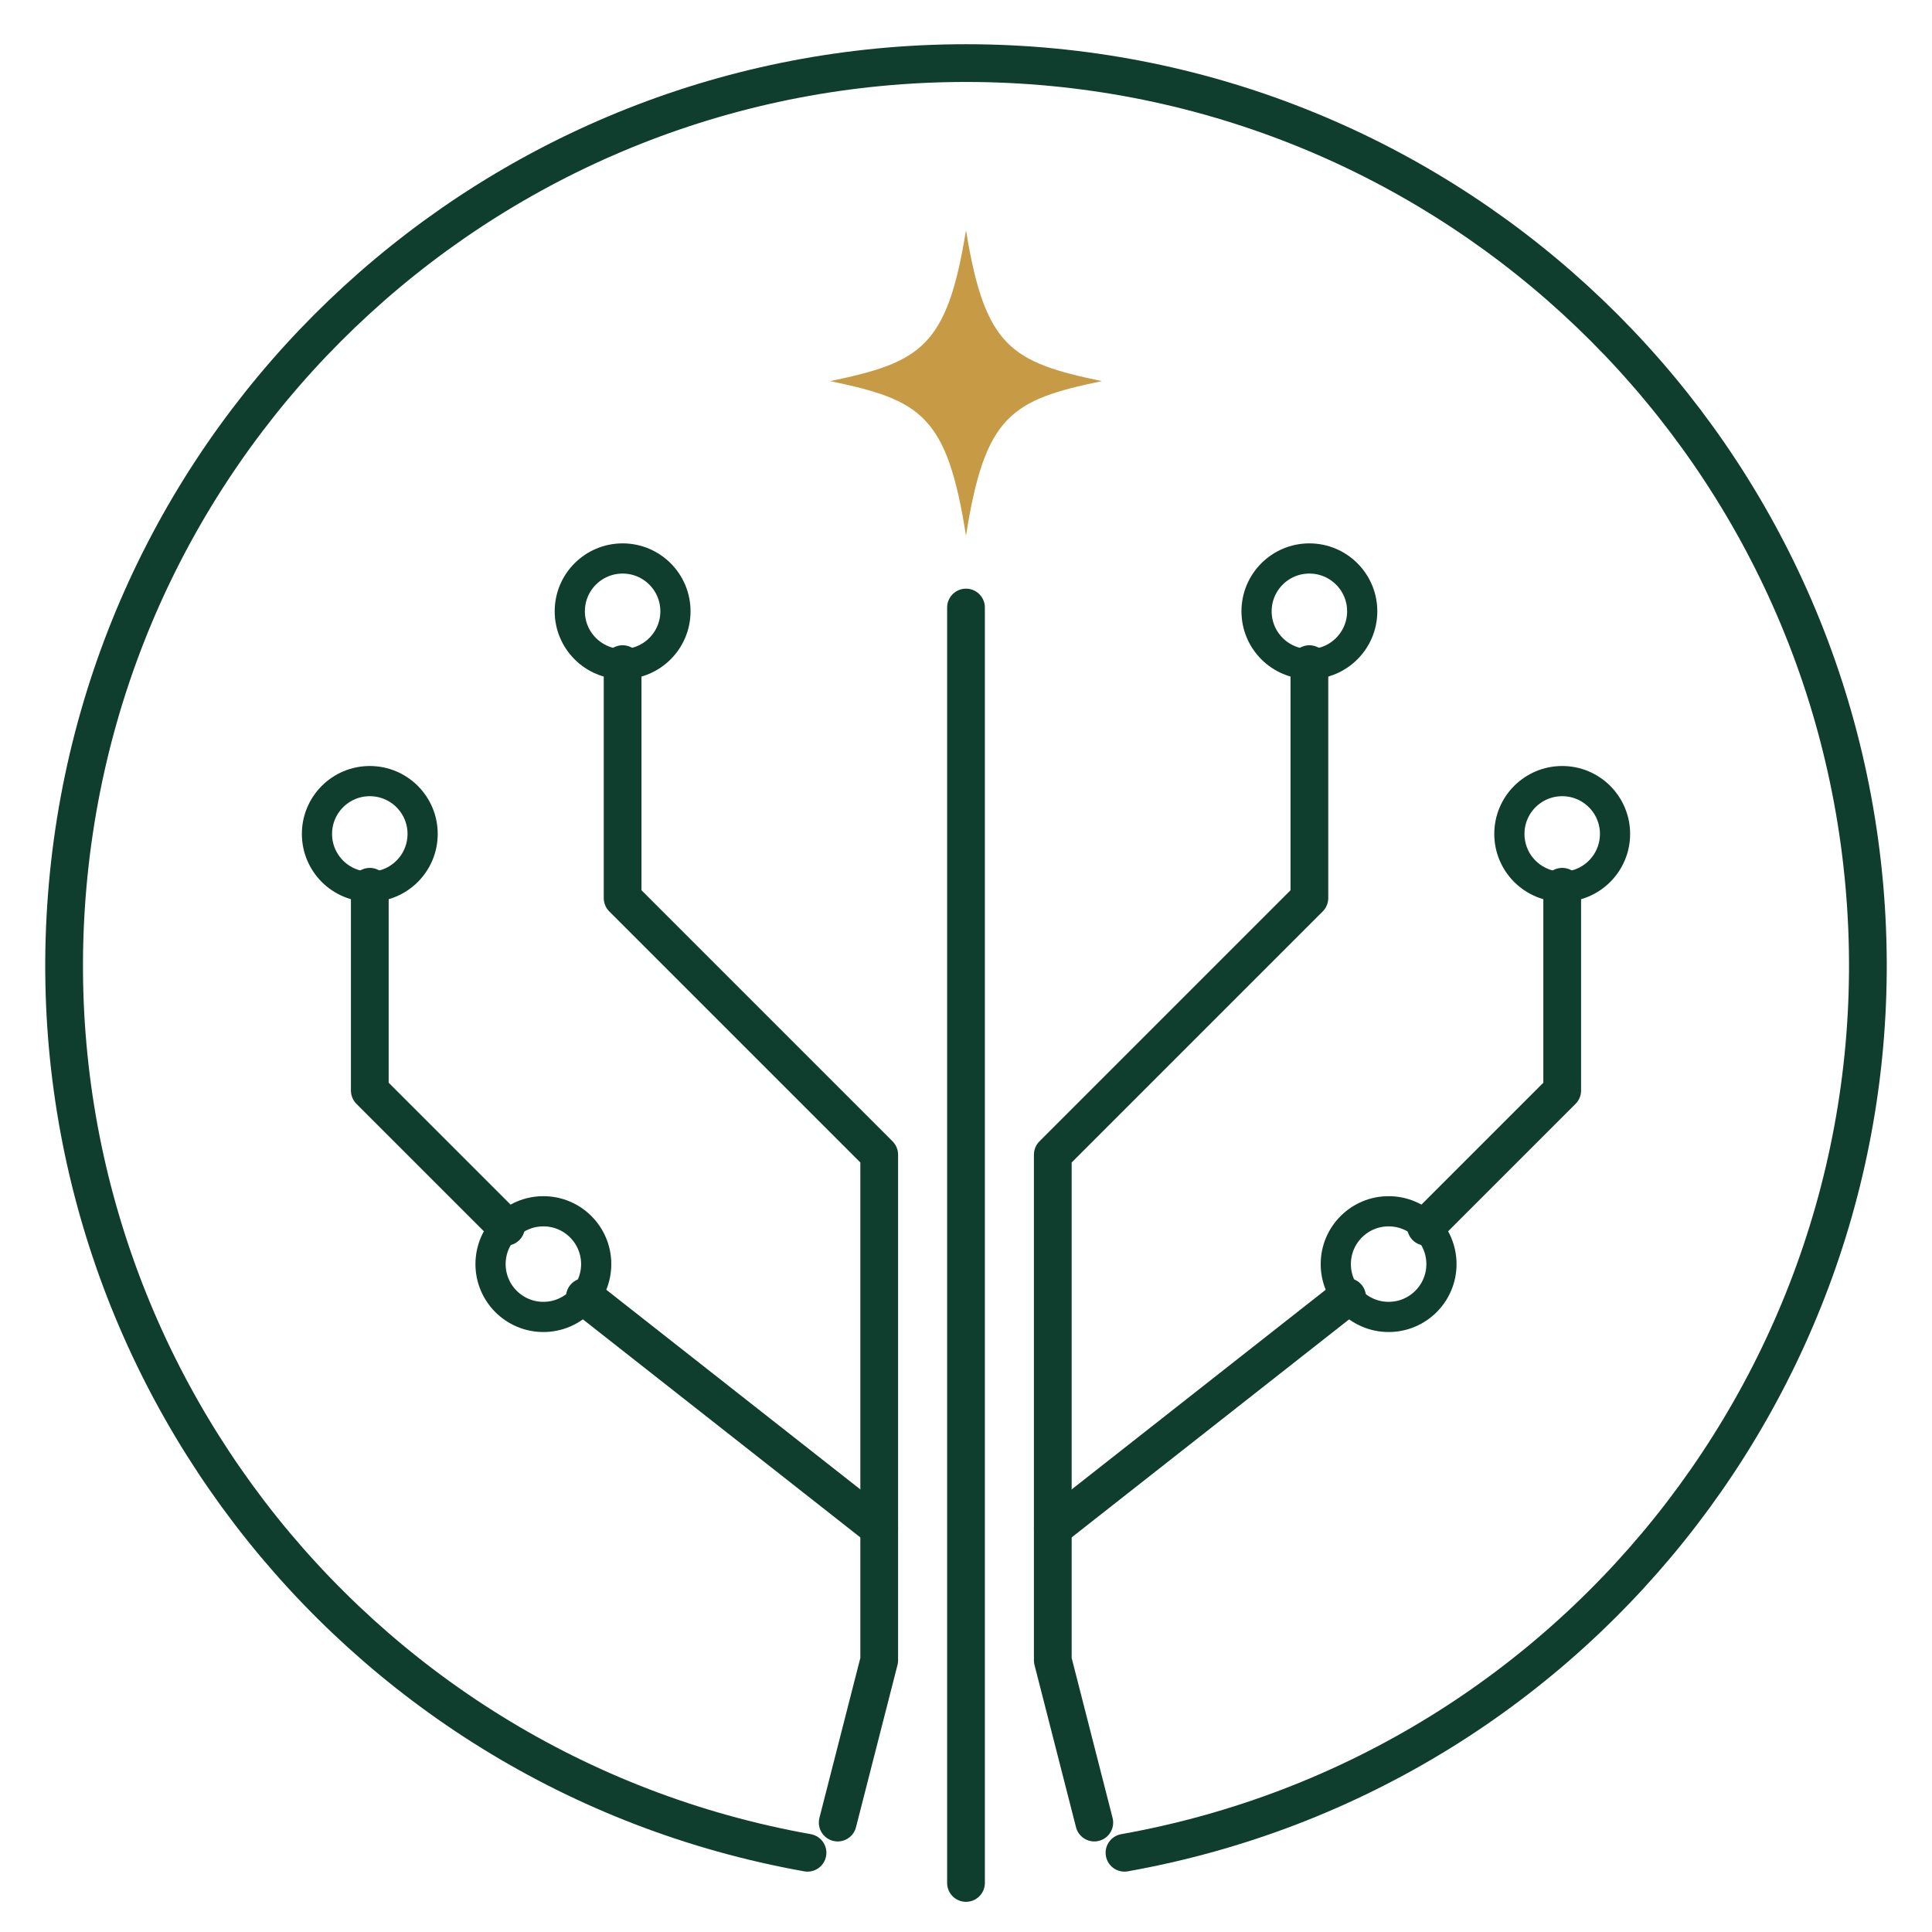
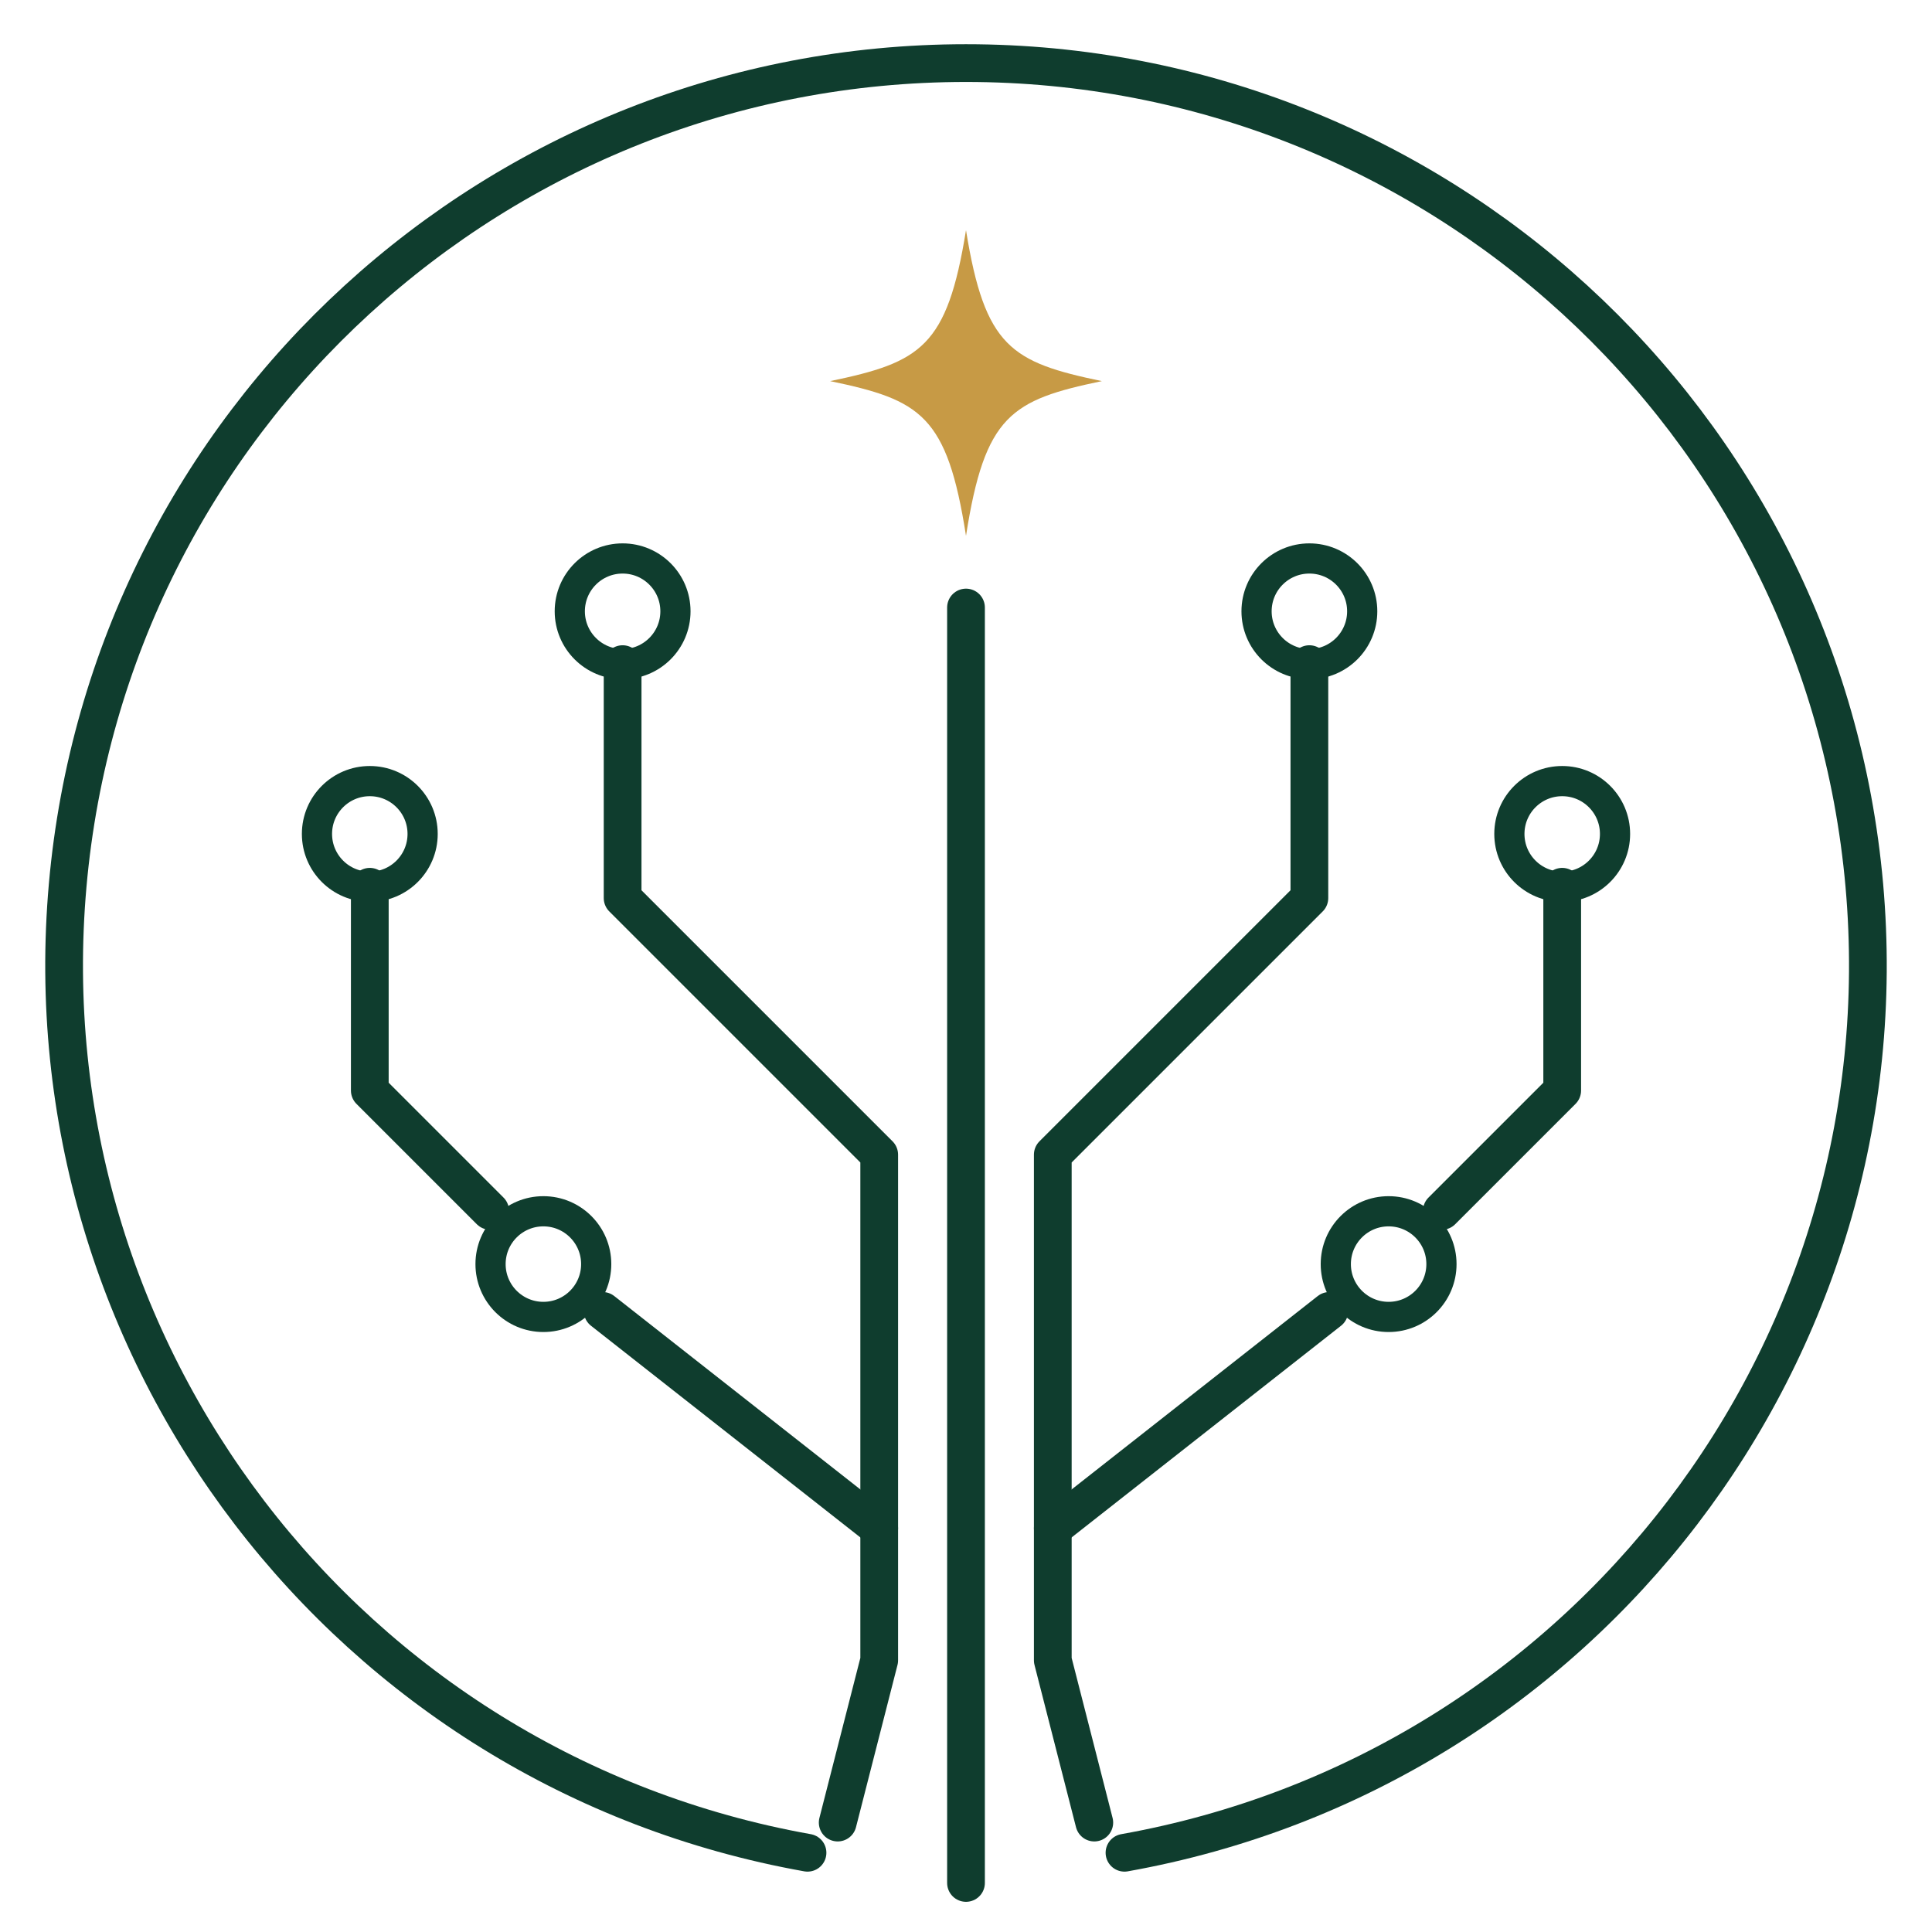
<svg xmlns="http://www.w3.org/2000/svg" viewBox="0 0 512 512" fill="none" role="img" aria-label="Eldrun">
  <g stroke="#0F3D2E" stroke-linecap="round" stroke-linejoin="round" fill="none">
    <path d="M 214 491 A 239 239 0 1 1 298 491" stroke-width="10" />
    <path d="M 256 161 L 256 499" stroke-width="10" />
    <g id="eldrun-branches">
      <path d="M 165 176 L 165 238 L 233 306 L 233 440 L 222 483" stroke-width="10" />
-       <path d="M 98 235 L 98 289 L 134.1 325.1 M 155 343.7 L 233 405" stroke-width="10" />
+       <path d="M 98 235 L 98 289 L 129.9 320.9 M 159.7 347.4 L 233 405" stroke-width="10" />
      <circle cx="165" cy="162" r="14" stroke-width="8" />
      <circle cx="98" cy="221" r="14" stroke-width="8" />
      <circle cx="144" cy="335" r="14" stroke-width="8" />
    </g>
    <use href="#eldrun-branches" transform="translate(512,0) scale(-1,1)" />
  </g>
  <path d="M 256 61            C 261 92 268 96 292 101            C 268 106 261 110 256 142            C 251 110 244 106 220 101            C 244 96 251 92 256 61 Z" fill="#C79A45" />
</svg>
